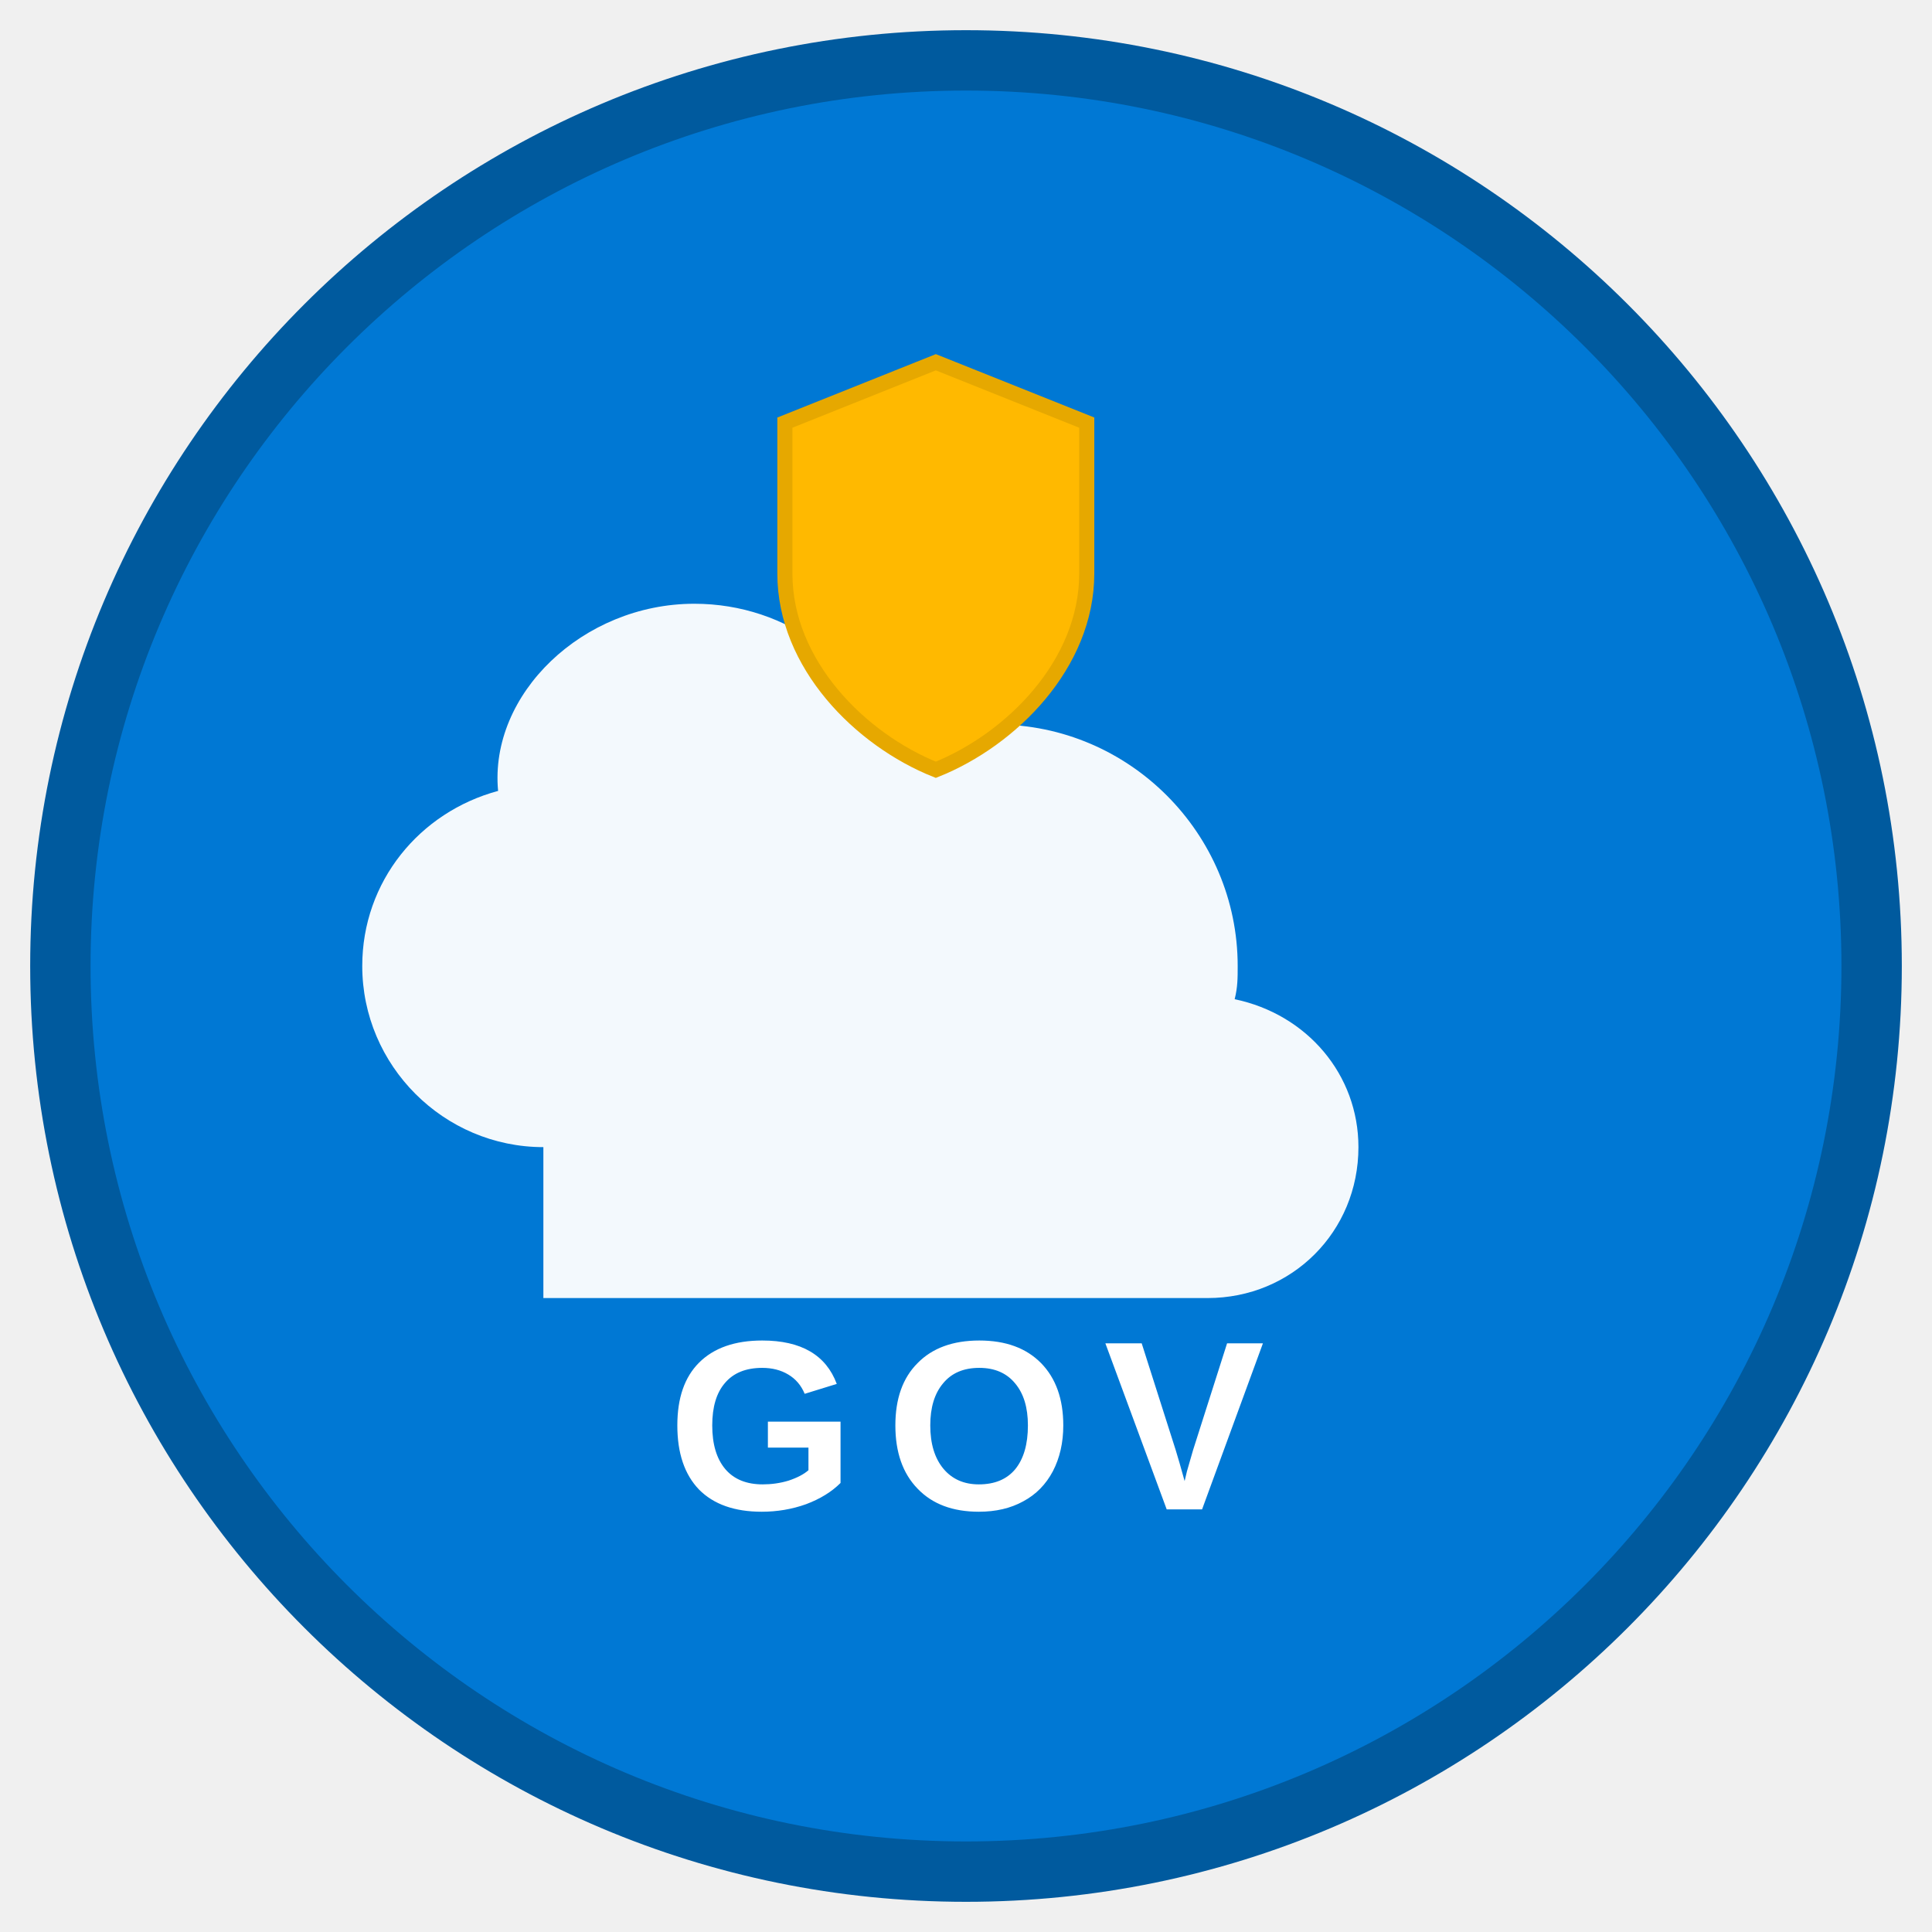
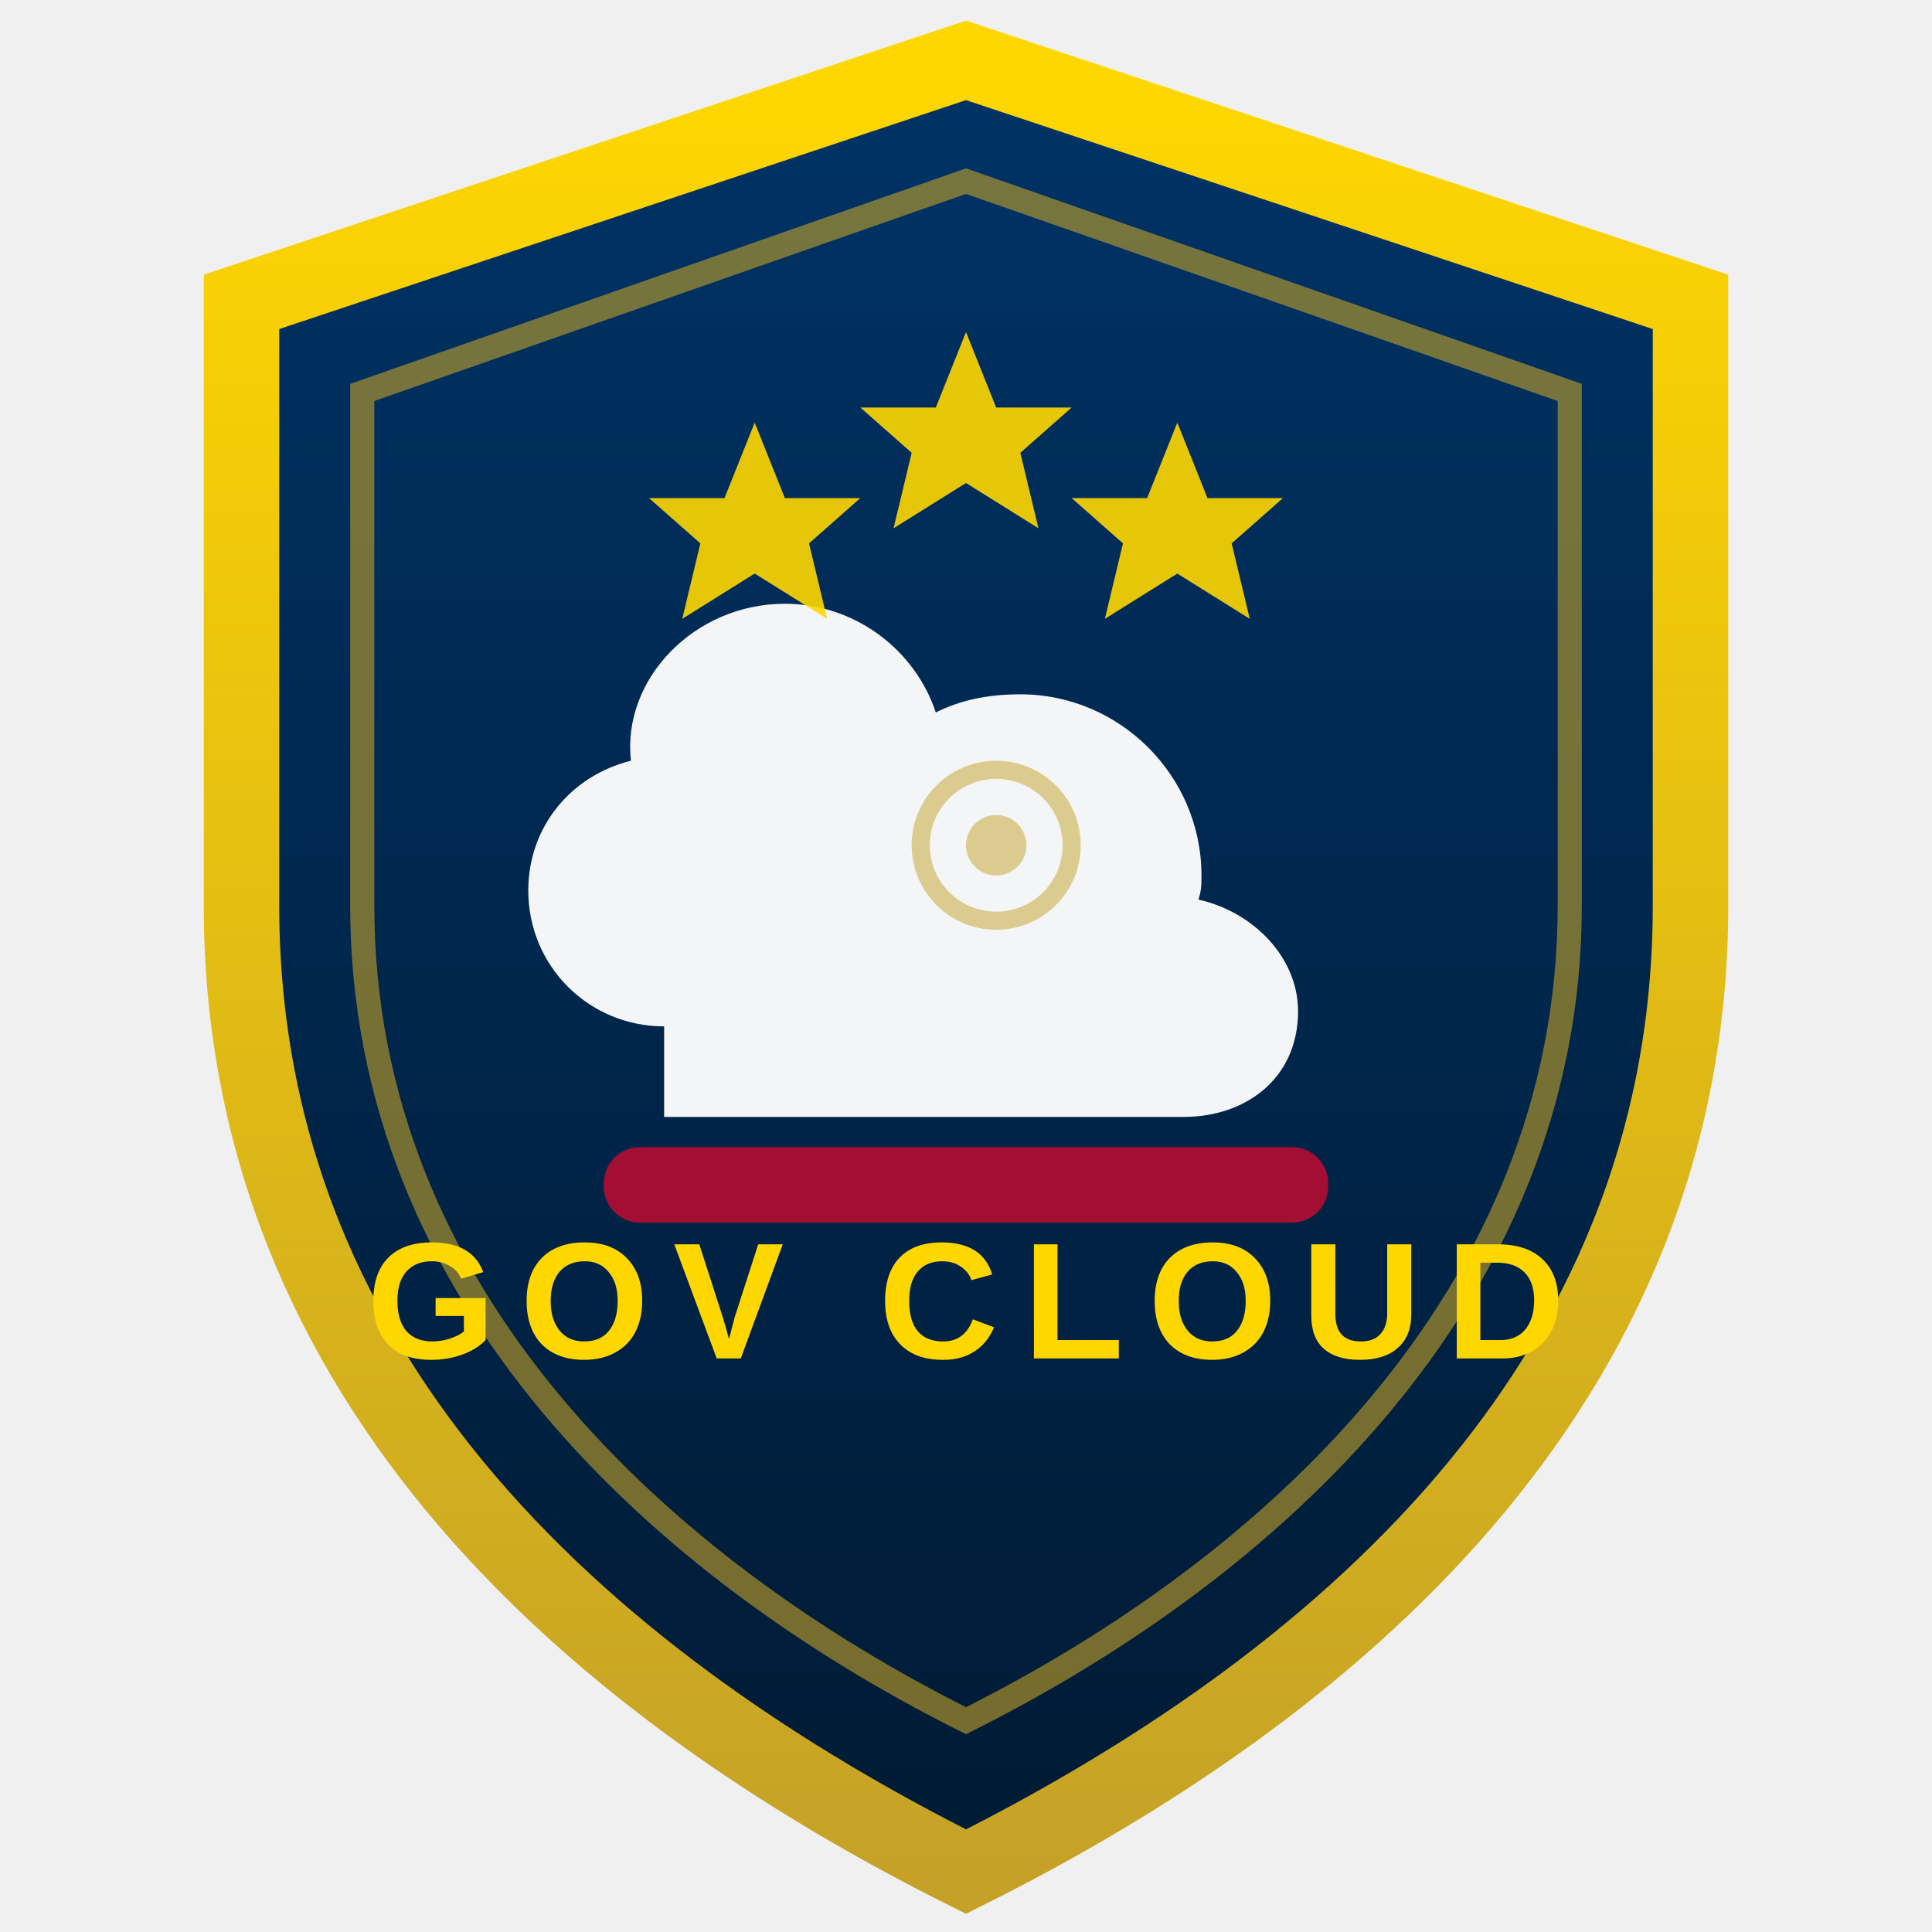
<svg xmlns="http://www.w3.org/2000/svg" viewBox="0 0 64 64" width="64" height="64">
-   <circle cx="32" cy="32" r="30" fill="#0078D4" stroke="#005A9E" stroke-width="2" />
-   <path d="M18 38c-3.3 0-6-2.7-6-6 0-2.8 1.9-5.1 4.5-5.8C16.2 23 19.3 20 23 20c3.1 0 5.7 2 6.6 4.8C30.5 24.3 31.7 24 33 24c4.4 0 8 3.6 8 8 0 0.4 0 0.7-0.1 1.1C43.3 33.6 45 35.6 45 38c0 2.8-2.2 5-5 5H18z" fill="white" opacity="0.95" />
-   <text x="32" y="50" text-anchor="middle" font-family="Arial, Helvetica, sans-serif" font-size="8" font-weight="bold" fill="white" letter-spacing="1">GOV</text>
-   <path d="M31 12 L36 14 L36 19 C36 22 33.5 24.5 31 25.5 C28.5 24.5 26 22 26 19 L26 14 Z" fill="#FFB900" stroke="#E6A800" stroke-width="0.5" />
+   <defs>
+     <linearGradient id="shieldGrad" x1="0" y1="0" x2="0" y2="1">
+       <stop offset="0%" stop-color="#003366" />
+       <stop offset="100%" stop-color="#001A33" />
+     </linearGradient>
+     <linearGradient id="goldGrad" x1="0" y1="0" x2="0" y2="1">
+       <stop offset="0%" stop-color="#FFD700" />
+       <stop offset="100%" stop-color="#C5A227" />
+     </linearGradient>
+   </defs>
+   <path d="M32 2 L56 10 L56 30 C56 46 44 56 32 62 C20 56 8 46 8 30 L8 10 Z" fill="url(#shieldGrad)" stroke="url(#goldGrad)" stroke-width="2.5" />
+   <path d="M32 6 L52 13 L52 30 C52 43 42 52 32 57 C22 52 12 43 12 30 L12 13 Z" fill="none" stroke="#C5A227" stroke-width="0.8" opacity="0.6" />
+   <path d="M22 34c-2.5 0-4.5-2-4.5-4.5 0-2.1 1.4-3.8 3.4-4.3C20.6 22.5 23 20 26 20c2.3 0 4.3 1.5 5 3.6C31.8 23.2 32.7 23 33.8 23c3.3 0 6 2.7 6 6 0 0.3 0 0.5-0.1 0.8C41.5 30.2 43 31.7 43 33.5c0 2.2-1.7 3.5-3.8 3.5H22z" fill="white" opacity="0.95" />
+   <polygon points="25,14 26,16.5 28.5,16.5 26.8,18 27.4,20.5 25,19 22.6,20.5 23.2,18 21.5,16.5 24,16.5" fill="#FFD700" opacity="0.9" />
+   <polygon points="32,11 33,13.5 35.5,13.5 33.8,15 34.4,17.5 32,16 29.6,17.5 30.2,15 28.5,13.5 31,13.5" fill="#FFD700" opacity="0.9" />
+   <polygon points="39,14 40,16.5 42.5,16.5 40.8,18 41.4,20.5 39,19 36.6,20.5 37.2,18 35.5,16.5 38,16.5" fill="#FFD700" opacity="0.9" />
+   <rect x="20" y="38" width="24" height="2.5" rx="1.2" fill="#BF0A30" opacity="0.85" />
+   <text x="32" y="45" text-anchor="middle" font-family="Arial, Helvetica, sans-serif" font-size="5.5" font-weight="bold" fill="#FFD700" letter-spacing="0.8">GOV CLOUD</text>
+   <circle cx="33" cy="28" r="2.5" fill="none" stroke="#C5A227" stroke-width="0.6" opacity="0.5" />
+   <circle cx="33" cy="28" r="1" fill="#C5A227" opacity="0.5" />
</svg>
